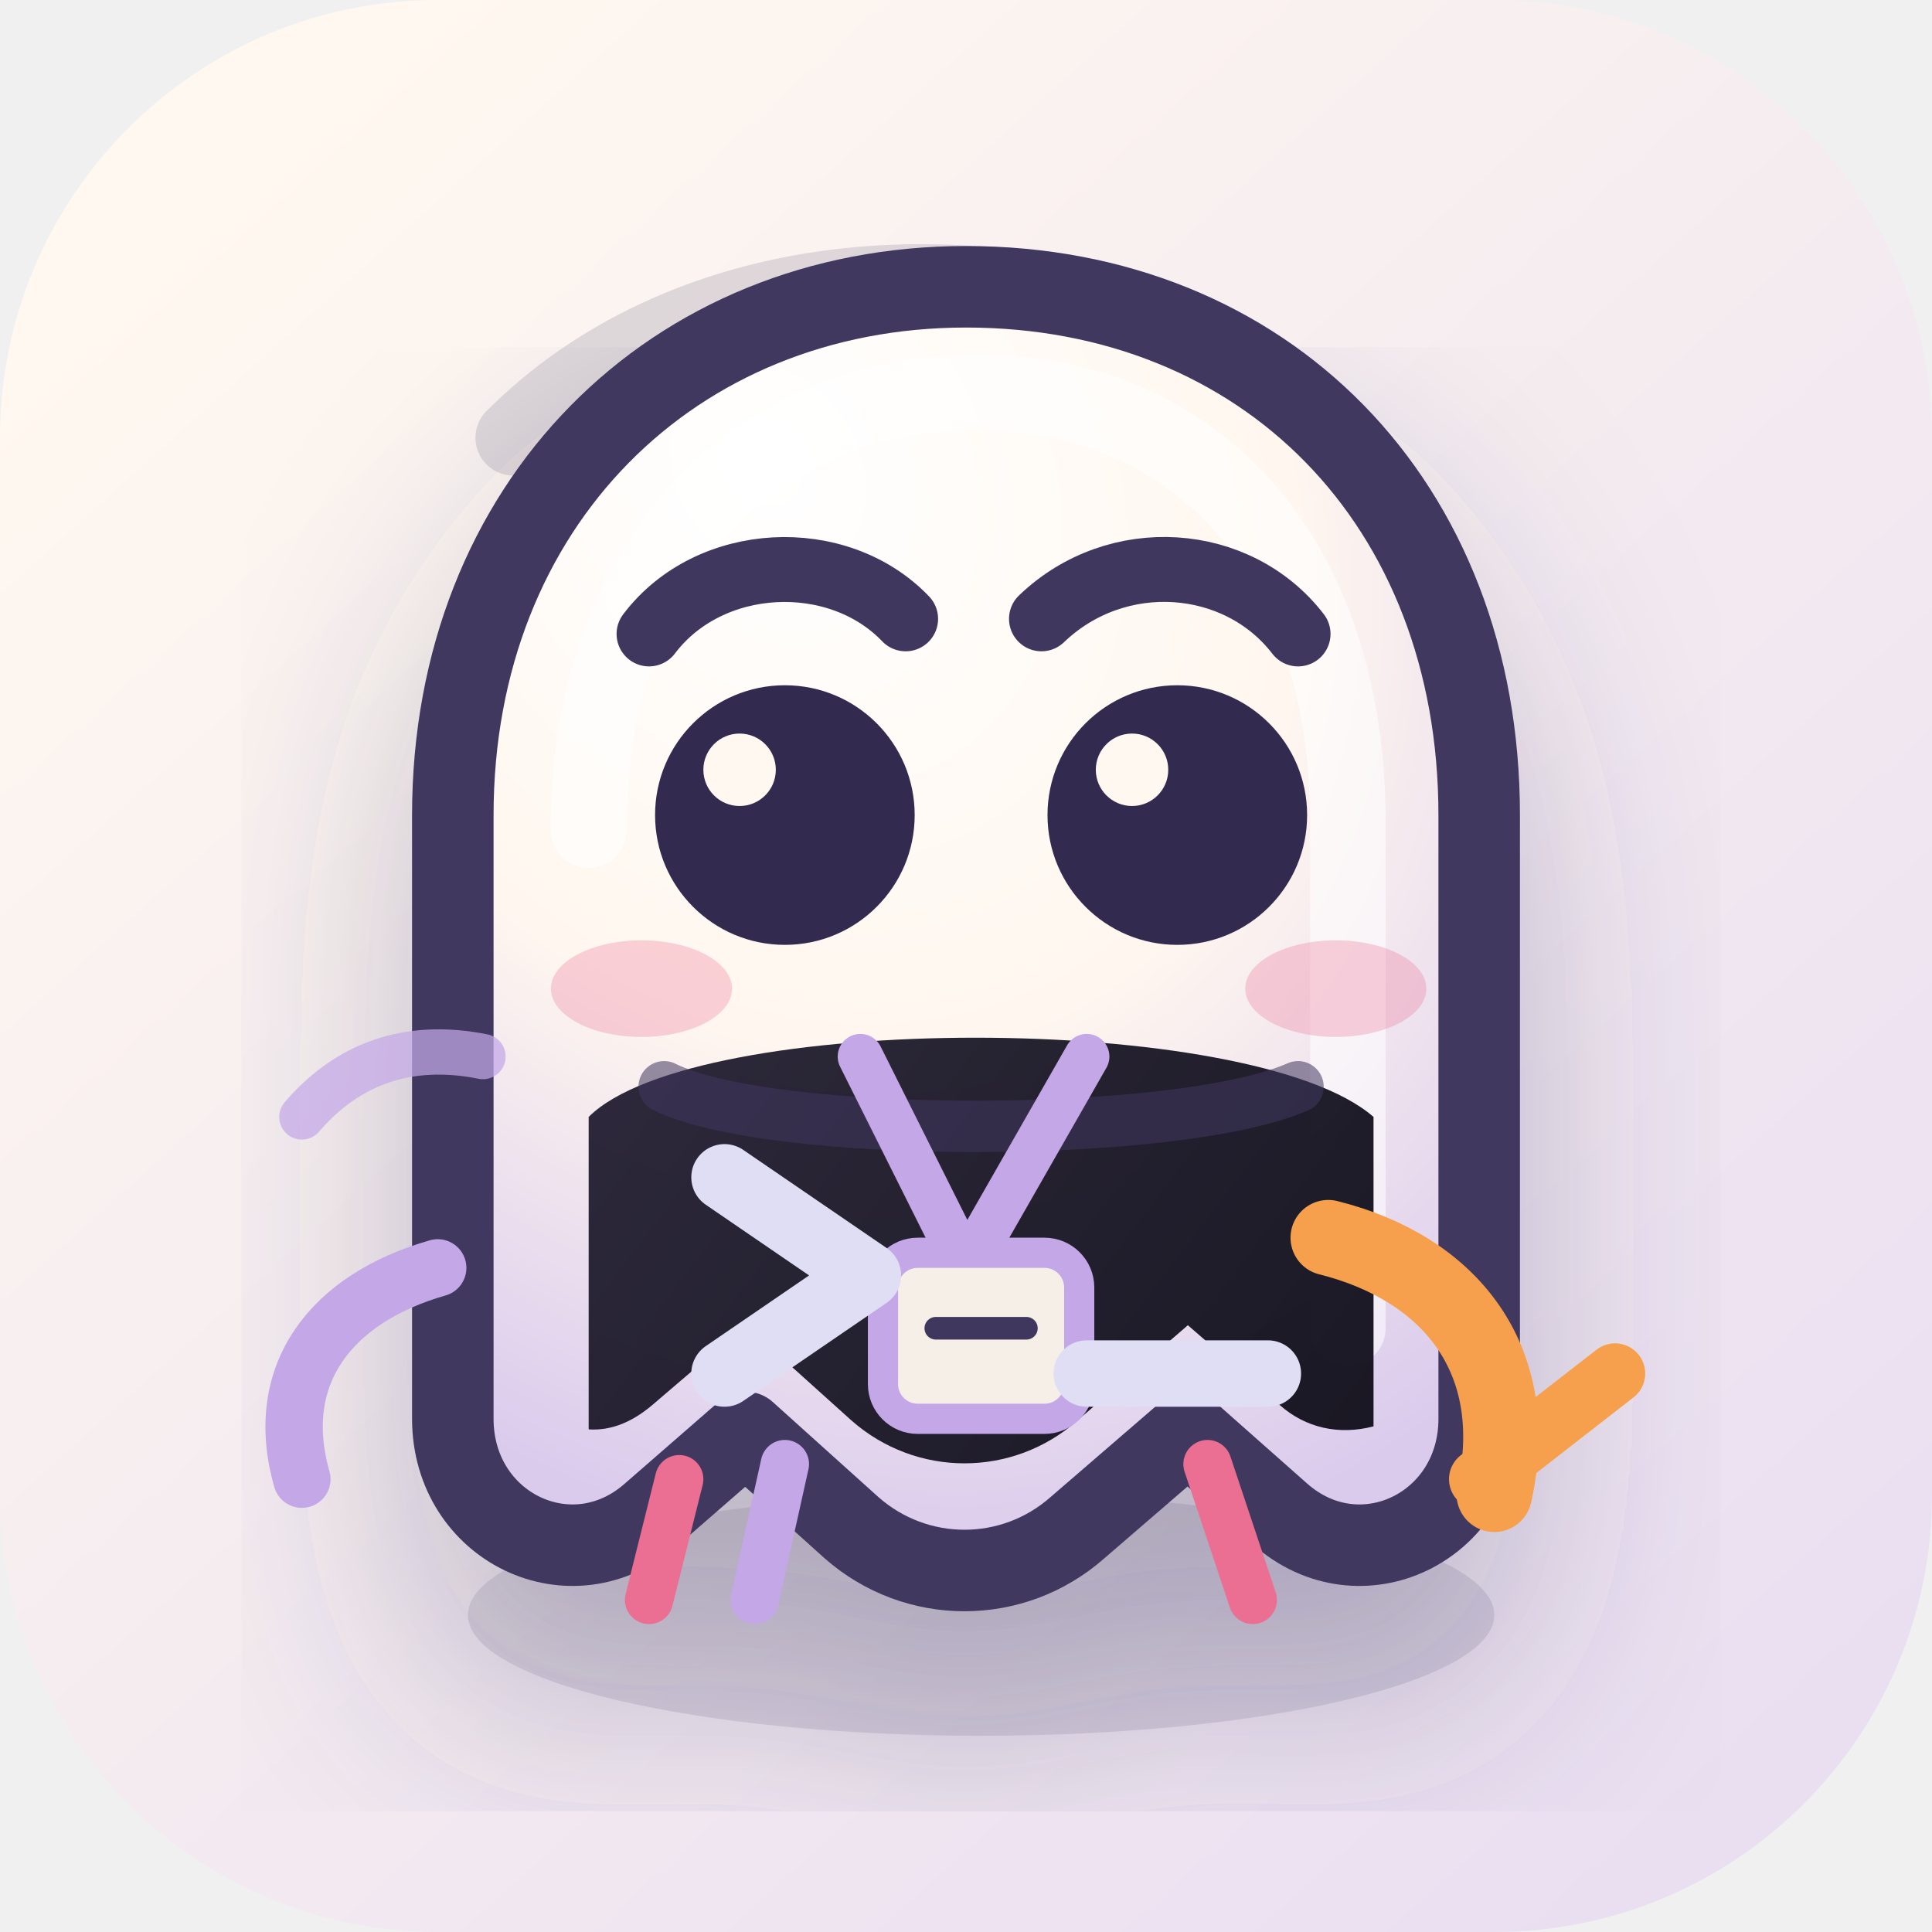
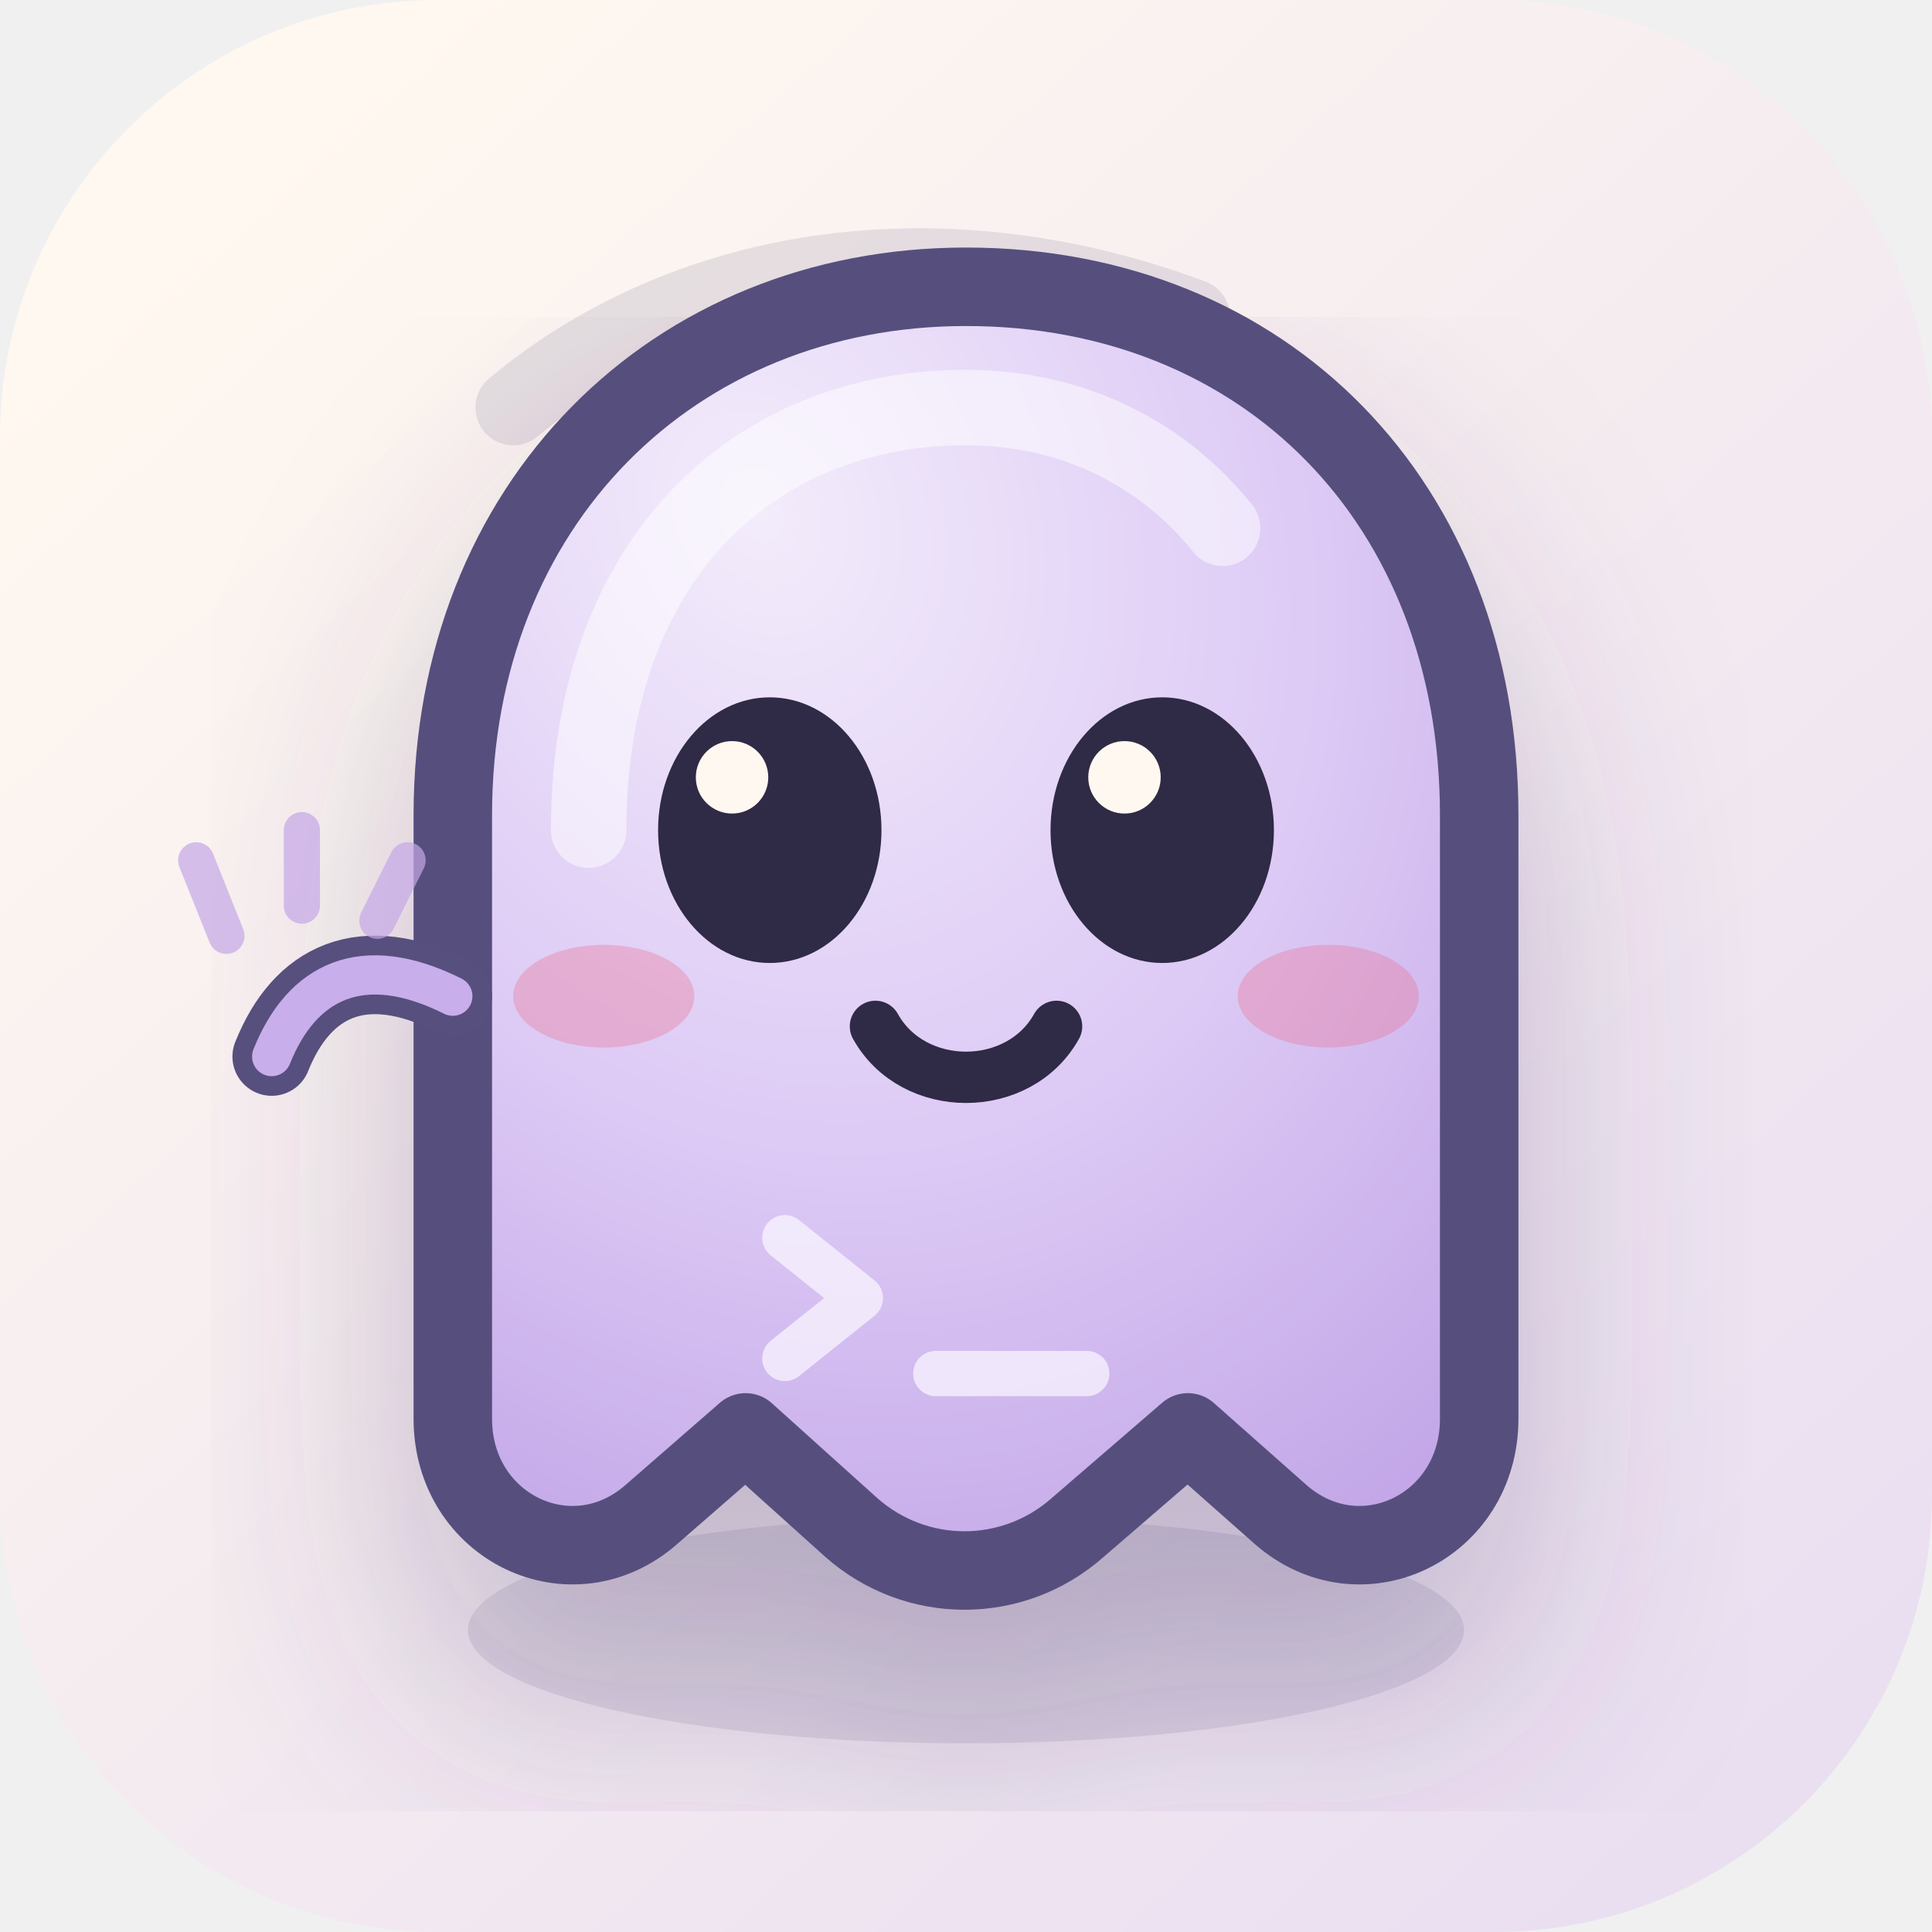
<svg xmlns="http://www.w3.org/2000/svg" width="128" height="128" viewBox="0 0 128 128" fill="none">
  <defs>
    <linearGradient id="bg" x1="17" y1="10" x2="115" y2="119" gradientUnits="userSpaceOnUse">
      <stop stop-color="#fff8f0" />
      <stop offset="1" stop-color="#eadff1" />
    </linearGradient>
-     <radialGradient id="ghost" cx="0" cy="0" r="1" gradientUnits="userSpaceOnUse" gradientTransform="translate(51 31) rotate(58) scale(77 62)">
-       <stop stop-color="#ffffff" />
-       <stop offset="0.52" stop-color="#fff7ef" />
-       <stop offset="1" stop-color="#dacbed" />
+     <radialGradient id="ghost" cx="0" cy="0" r="1" gradientUnits="userSpaceOnUse" gradientTransform="translate(50 34) rotate(64) scale(82 66)">
+       <stop stop-color="#f3ecfb" />
+       <stop offset="0.55" stop-color="#dcc9f5" />
+       <stop offset="1" stop-color="#c0a3e6" />
    </radialGradient>
-     <linearGradient id="shirt" x1="42" y1="68" x2="88" y2="103" gradientUnits="userSpaceOnUse">
-       <stop stop-color="#242034" />
-       <stop offset="1" stop-color="#11101a" />
-     </linearGradient>
-     <filter id="shadow" x="16" y="14" width="98" height="106" filterUnits="userSpaceOnUse" color-interpolation-filters="sRGB">
-       <feDropShadow dx="0" dy="9" stdDeviation="8" flood-color="#40375f" flood-opacity="0.28" />
+     <filter id="shadow" x="14" y="12" width="102" height="108" filterUnits="userSpaceOnUse" color-interpolation-filters="sRGB">
+       <feDropShadow dx="0" dy="9" stdDeviation="8" flood-color="#4a4070" flood-opacity="0.28" />
    </filter>
  </defs>
  <rect width="128" height="128" rx="29" fill="url(#bg)" />
-   <path d="M34 29C45 18 63 16 79 22" stroke="#40375F" stroke-width="5" stroke-linecap="round" opacity="0.16" />
-   <ellipse cx="65" cy="107" rx="34" ry="8" fill="#40375F" opacity="0.13" />
+   <path d="M34 27C46 17 63 15 79 21" stroke="#574f7d" stroke-width="5" stroke-linecap="round" opacity="0.14" />
+   <ellipse cx="64" cy="108" rx="33" ry="7.5" fill="#574f7d" opacity="0.13" />
  <g filter="url(#shadow)">
-     <path d="M30 94V54C30 33.4 44.6 19 64 19C83.8 19 98 33.3 98 54V94C98 101.2 90.1 105 84.8 100.3L78.7 94.9L71.4 101.2C67.1 105 60.7 105 56.4 101.2L49.4 94.9L43.2 100.3C37.9 105 30 101.2 30 94Z" fill="url(#ghost)" stroke="#40375F" stroke-width="5.4" stroke-linejoin="round" />
-     <path d="M39 55C39 36.8 50.2 26 64.7 26C79.4 26 89.3 37 89.3 54.5V88" stroke="white" stroke-width="5" stroke-linecap="round" opacity="0.56" />
+     <path d="M30 94V54C30 33.4 44.6 19 64 19C83.8 19 98 33.3 98 54V94C98 101.2 90.1 105 84.8 100.3L78.7 94.9L71.4 101.2C67.1 105 60.7 105 56.4 101.2L49.4 94.9L43.2 100.3C37.9 105 30 101.2 30 94Z" fill="url(#ghost)" stroke="#574f7d" stroke-width="5.2" stroke-linejoin="round" />
+     <path d="M39 55C39 37 50 27 64 27C71 27 77 30 81 35" stroke="#ffffff" stroke-width="5" stroke-linecap="round" opacity="0.5" />
  </g>
-   <path d="M39 74C46 67 83 67 91 74V94.5C88.7 95.1 86.5 94.6 84.8 93.1L78.7 87.8L71.4 94.1C67.1 97.9 60.7 97.9 56.4 94.1L49.4 87.8L43.2 93.1C41.9 94.2 40.5 94.8 39 94.7V74Z" fill="url(#shirt)" opacity="0.96" />
-   <path d="M44 72C51 75.5 78 75.5 86 72" stroke="#40375F" stroke-width="3.4" stroke-linecap="round" opacity="0.55" />
-   <path d="M43 42C47 36.7 55.5 36.3 60 41" stroke="#40375F" stroke-width="4.3" stroke-linecap="round" />
-   <path d="M69 41C74 36.2 82 36.8 86 42" stroke="#40375F" stroke-width="4.3" stroke-linecap="round" />
-   <circle cx="52" cy="54" r="8.6" fill="#332B4F" />
-   <circle cx="78" cy="54" r="8.6" fill="#332B4F" />
-   <circle cx="49" cy="51" r="2.4" fill="#FFF8F0" />
-   <circle cx="75" cy="51" r="2.4" fill="#FFF8F0" />
-   <ellipse cx="42.5" cy="65.5" rx="6" ry="3.2" fill="#EB6F92" opacity="0.3" />
-   <ellipse cx="88.5" cy="65.5" rx="6" ry="3.2" fill="#EB6F92" opacity="0.3" />
-   <path d="M57 70L64 84L72 70" stroke="#C4A7E7" stroke-width="3" stroke-linecap="round" stroke-linejoin="round" />
-   <rect x="58.5" y="83" width="13" height="11" rx="2.3" fill="#F6EFE8" stroke="#C4A7E7" stroke-width="2" />
-   <path d="M62 88H68" stroke="#40375F" stroke-width="1.5" stroke-linecap="round" />
-   <path d="M48 78L57.5 84.5L48 91" stroke="#E0DEF4" stroke-width="4.4" stroke-linecap="round" stroke-linejoin="round" />
-   <path d="M72 91H84" stroke="#E0DEF4" stroke-width="4.4" stroke-linecap="round" />
-   <path d="M88 82C96 84 101 90 99 99" stroke="#F6A04D" stroke-width="5" stroke-linecap="round" />
-   <path d="M98 98L107 91" stroke="#F6A04D" stroke-width="4" stroke-linecap="round" />
-   <path d="M45 98L43 106" stroke="#EB6F92" stroke-width="3.2" stroke-linecap="round" />
-   <path d="M52 97L50 106" stroke="#C4A7E7" stroke-width="3.2" stroke-linecap="round" />
-   <path d="M80 97L83 106" stroke="#EB6F92" stroke-width="3.2" stroke-linecap="round" />
-   <path d="M29 84C22 86 18 91 20 98" stroke="#C4A7E7" stroke-width="3.8" stroke-linecap="round" />
-   <path d="M32 70C27 69 23 70.5 20 74" stroke="#C4A7E7" stroke-width="3" stroke-linecap="round" opacity="0.72" />
+   <path d="M30 66C24 63 20 65 18 70" stroke="#574f7d" stroke-width="5.2" stroke-linecap="round" fill="none" />
+   <path d="M30 66C24 63 20 65 18 70" stroke="#c8aeea" stroke-width="2.6" stroke-linecap="round" fill="none" />
+   <path d="M15 62L13 57M20 60L20 55M25 61L27 57" stroke="#c4a7e7" stroke-width="2.4" stroke-linecap="round" opacity="0.7" />
+   <ellipse cx="51" cy="55" rx="7.4" ry="8.8" fill="#2f2a45" />
+   <ellipse cx="77" cy="55" rx="7.4" ry="8.8" fill="#2f2a45" />
+   <circle cx="48.5" cy="51.5" r="2.4" fill="#fff8f0" />
+   <circle cx="74.5" cy="51.5" r="2.4" fill="#fff8f0" />
+   <ellipse cx="40" cy="66" rx="6" ry="3.4" fill="#eb6f92" opacity="0.35" />
+   <ellipse cx="88" cy="66" rx="6" ry="3.4" fill="#eb6f92" opacity="0.35" />
+   <path d="M58 68C60.5 72.5 67.5 72.5 70 68" stroke="#2f2a45" stroke-width="3.4" stroke-linecap="round" fill="none" />
+   <path d="M52 82L57 86L52 90" stroke="#fbf6ff" stroke-width="3" stroke-linecap="round" stroke-linejoin="round" opacity="0.72" />
+   <path d="M62 91H72" stroke="#fbf6ff" stroke-width="3" stroke-linecap="round" opacity="0.72" />
</svg>
